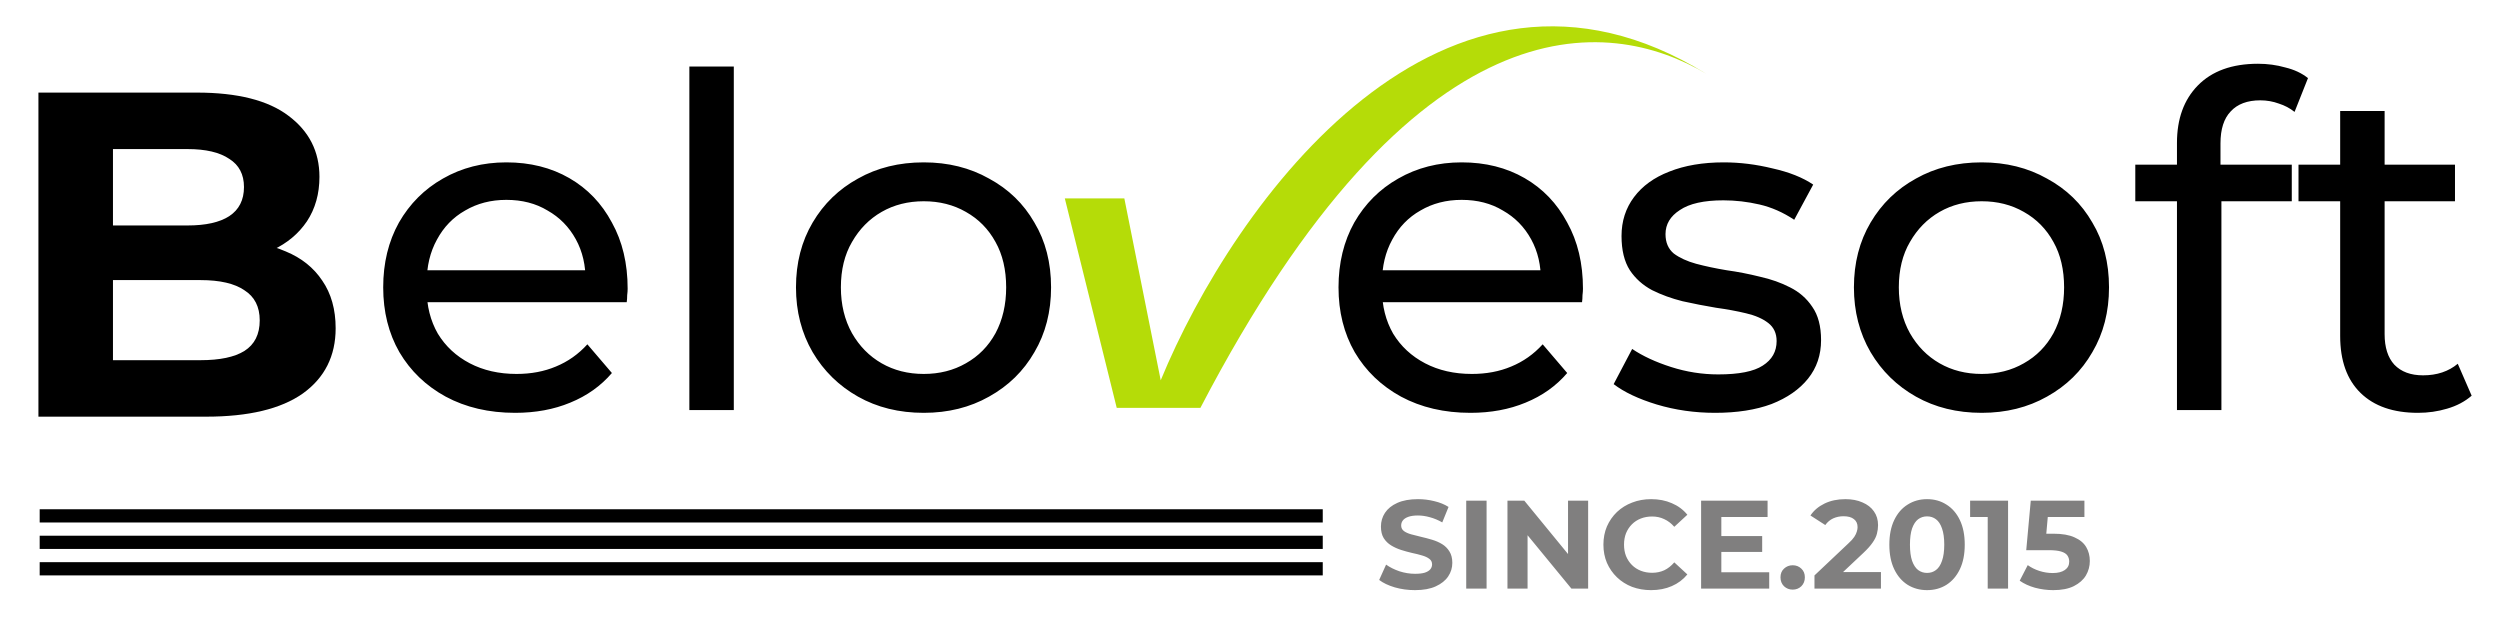
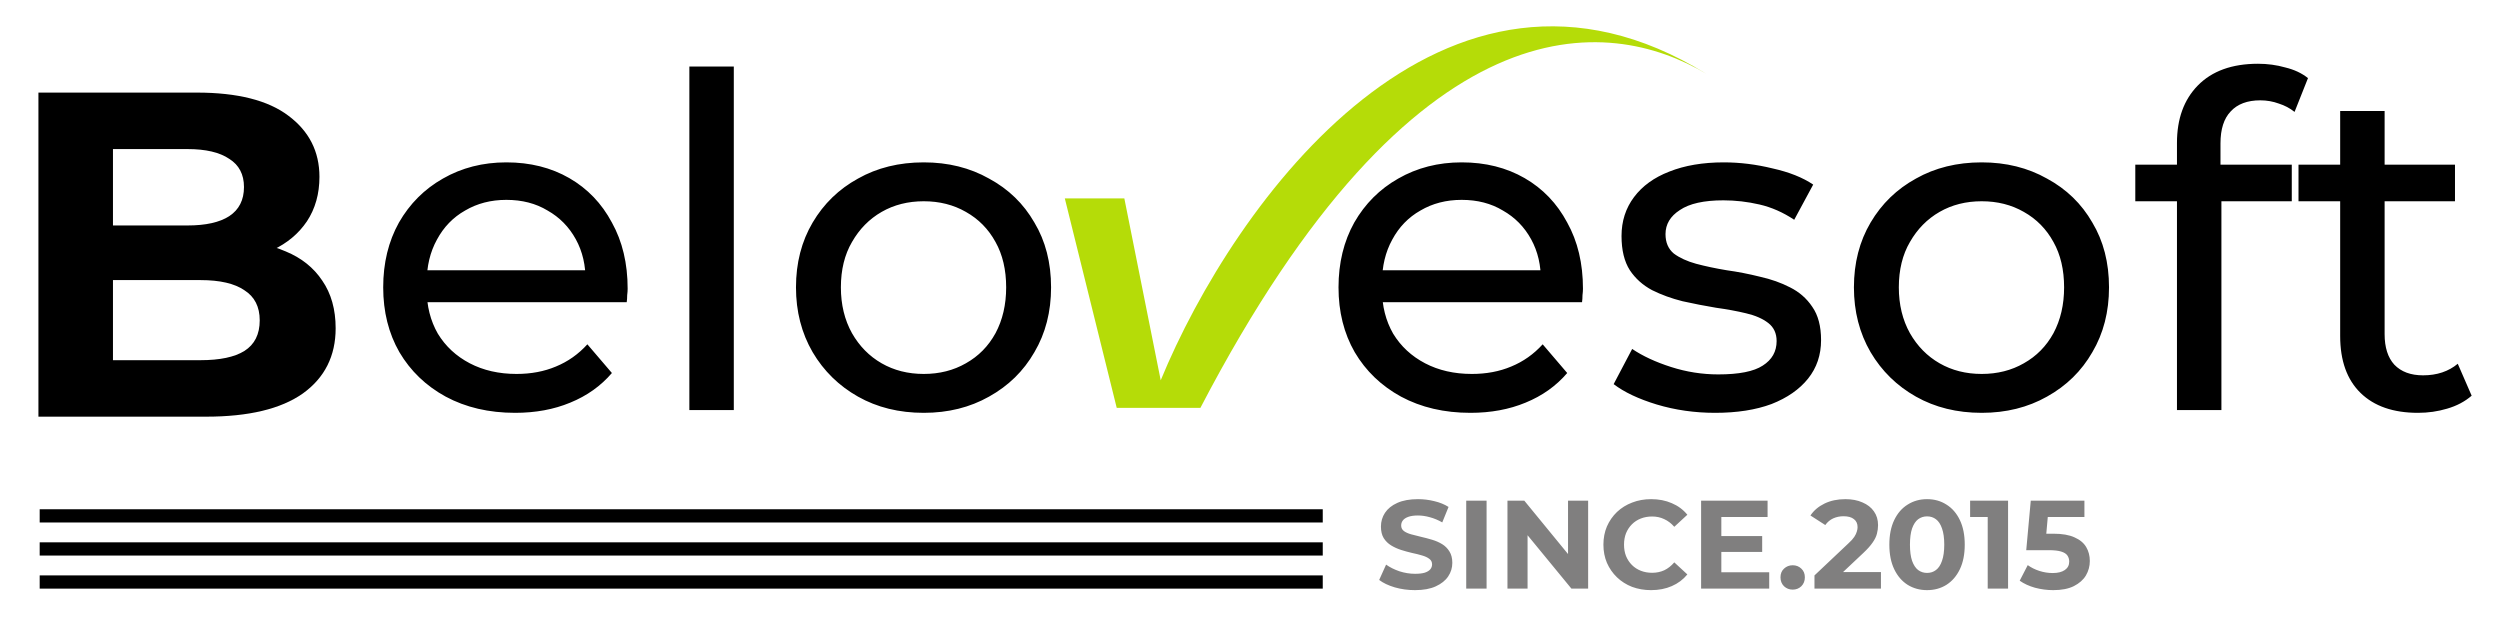
<svg xmlns="http://www.w3.org/2000/svg" width="378" height="95" viewBox="0 0 378 95" fill="none">
  <path d="M77.89 62.42C73.923 62.42 70.423 61.603 67.39 59.97C64.403 58.337 62.07 56.097 60.39 53.25C58.757 50.403 57.94 47.137 57.94 43.45C57.94 39.763 58.733 36.497 60.32 33.65C61.953 30.803 64.17 28.587 66.97 27C69.817 25.367 73.013 24.55 76.56 24.55C80.153 24.55 83.327 25.343 86.08 26.93C88.833 28.517 90.98 30.757 92.52 33.65C94.107 36.497 94.9 39.833 94.9 43.66C94.9 43.94 94.877 44.267 94.83 44.64C94.83 45.013 94.807 45.363 94.76 45.69H63.19V40.86H91.26L88.53 42.54C88.577 40.16 88.087 38.037 87.06 36.17C86.033 34.303 84.61 32.857 82.79 31.83C81.017 30.757 78.94 30.22 76.56 30.22C74.227 30.22 72.15 30.757 70.33 31.83C68.51 32.857 67.087 34.327 66.06 36.24C65.033 38.107 64.52 40.253 64.52 42.68V43.8C64.52 46.273 65.08 48.49 66.2 50.45C67.367 52.363 68.977 53.857 71.03 54.93C73.083 56.003 75.44 56.54 78.1 56.54C80.293 56.54 82.277 56.167 84.05 55.42C85.87 54.673 87.457 53.553 88.81 52.06L92.52 56.4C90.84 58.36 88.74 59.853 86.22 60.88C83.747 61.907 80.97 62.42 77.89 62.42ZM104.231 62V10.06H110.951V62H104.231ZM139.672 62.42C135.939 62.42 132.625 61.603 129.732 59.97C126.839 58.337 124.552 56.097 122.872 53.25C121.192 50.357 120.352 47.09 120.352 43.45C120.352 39.763 121.192 36.497 122.872 33.65C124.552 30.803 126.839 28.587 129.732 27C132.625 25.367 135.939 24.55 139.672 24.55C143.359 24.55 146.649 25.367 149.542 27C152.482 28.587 154.769 30.803 156.402 33.65C158.082 36.45 158.922 39.717 158.922 43.45C158.922 47.137 158.082 50.403 156.402 53.25C154.769 56.097 152.482 58.337 149.542 59.97C146.649 61.603 143.359 62.42 139.672 62.42ZM139.672 56.54C142.052 56.54 144.175 56.003 146.042 54.93C147.955 53.857 149.449 52.34 150.522 50.38C151.595 48.373 152.132 46.063 152.132 43.45C152.132 40.79 151.595 38.503 150.522 36.59C149.449 34.63 147.955 33.113 146.042 32.04C144.175 30.967 142.052 30.43 139.672 30.43C137.292 30.43 135.169 30.967 133.302 32.04C131.435 33.113 129.942 34.63 128.822 36.59C127.702 38.503 127.142 40.79 127.142 43.45C127.142 46.063 127.702 48.373 128.822 50.38C129.942 52.34 131.435 53.857 133.302 54.93C135.169 56.003 137.292 56.54 139.672 56.54ZM222.333 62.42C218.367 62.42 214.867 61.603 211.833 59.97C208.847 58.337 206.513 56.097 204.833 53.25C203.2 50.403 202.383 47.137 202.383 43.45C202.383 39.763 203.177 36.497 204.763 33.65C206.397 30.803 208.613 28.587 211.413 27C214.26 25.367 217.457 24.55 221.003 24.55C224.597 24.55 227.77 25.343 230.523 26.93C233.277 28.517 235.423 30.757 236.963 33.65C238.55 36.497 239.343 39.833 239.343 43.66C239.343 43.94 239.32 44.267 239.273 44.64C239.273 45.013 239.25 45.363 239.203 45.69H207.633V40.86H235.703L232.973 42.54C233.02 40.16 232.53 38.037 231.503 36.17C230.477 34.303 229.053 32.857 227.233 31.83C225.46 30.757 223.383 30.22 221.003 30.22C218.67 30.22 216.593 30.757 214.773 31.83C212.953 32.857 211.53 34.327 210.503 36.24C209.477 38.107 208.963 40.253 208.963 42.68V43.8C208.963 46.273 209.523 48.49 210.643 50.45C211.81 52.363 213.42 53.857 215.473 54.93C217.527 56.003 219.883 56.54 222.543 56.54C224.737 56.54 226.72 56.167 228.493 55.42C230.313 54.673 231.9 53.553 233.253 52.06L236.963 56.4C235.283 58.36 233.183 59.853 230.663 60.88C228.19 61.907 225.413 62.42 222.333 62.42ZM259.315 62.42C256.235 62.42 253.295 62 250.495 61.16C247.741 60.32 245.571 59.293 243.985 58.08L246.785 52.76C248.371 53.833 250.331 54.743 252.665 55.49C254.998 56.237 257.378 56.61 259.805 56.61C262.931 56.61 265.171 56.167 266.525 55.28C267.925 54.393 268.625 53.157 268.625 51.57C268.625 50.403 268.205 49.493 267.365 48.84C266.525 48.187 265.405 47.697 264.005 47.37C262.651 47.043 261.135 46.763 259.455 46.53C257.775 46.25 256.095 45.923 254.415 45.55C252.735 45.13 251.195 44.57 249.795 43.87C248.395 43.123 247.275 42.12 246.435 40.86C245.595 39.553 245.175 37.827 245.175 35.68C245.175 33.44 245.805 31.48 247.065 29.8C248.325 28.12 250.098 26.837 252.385 25.95C254.718 25.017 257.471 24.55 260.645 24.55C263.071 24.55 265.521 24.853 267.995 25.46C270.515 26.02 272.568 26.837 274.155 27.91L271.285 33.23C269.605 32.11 267.855 31.34 266.035 30.92C264.215 30.5 262.395 30.29 260.575 30.29C257.635 30.29 255.441 30.78 253.995 31.76C252.548 32.693 251.825 33.907 251.825 35.4C251.825 36.66 252.245 37.64 253.085 38.34C253.971 38.993 255.091 39.507 256.445 39.88C257.845 40.253 259.385 40.58 261.065 40.86C262.745 41.093 264.425 41.42 266.105 41.84C267.785 42.213 269.301 42.75 270.655 43.45C272.055 44.15 273.175 45.13 274.015 46.39C274.901 47.65 275.345 49.33 275.345 51.43C275.345 53.67 274.691 55.607 273.385 57.24C272.078 58.873 270.235 60.157 267.855 61.09C265.475 61.977 262.628 62.42 259.315 62.42ZM299.633 62.42C295.9 62.42 292.586 61.603 289.693 59.97C286.8 58.337 284.513 56.097 282.833 53.25C281.153 50.357 280.313 47.09 280.313 43.45C280.313 39.763 281.153 36.497 282.833 33.65C284.513 30.803 286.8 28.587 289.693 27C292.586 25.367 295.9 24.55 299.633 24.55C303.32 24.55 306.61 25.367 309.503 27C312.443 28.587 314.73 30.803 316.363 33.65C318.043 36.45 318.883 39.717 318.883 43.45C318.883 47.137 318.043 50.403 316.363 53.25C314.73 56.097 312.443 58.337 309.503 59.97C306.61 61.603 303.32 62.42 299.633 62.42ZM299.633 56.54C302.013 56.54 304.136 56.003 306.003 54.93C307.916 53.857 309.41 52.34 310.483 50.38C311.556 48.373 312.093 46.063 312.093 43.45C312.093 40.79 311.556 38.503 310.483 36.59C309.41 34.63 307.916 33.113 306.003 32.04C304.136 30.967 302.013 30.43 299.633 30.43C297.253 30.43 295.13 30.967 293.263 32.04C291.396 33.113 289.903 34.63 288.783 36.59C287.663 38.503 287.103 40.79 287.103 43.45C287.103 46.063 287.663 48.373 288.783 50.38C289.903 52.34 291.396 53.857 293.263 54.93C295.13 56.003 297.253 56.54 299.633 56.54ZM329.157 62V21.61C329.157 17.97 330.207 15.077 332.307 12.93C334.453 10.737 337.487 9.64 341.407 9.64C342.853 9.64 344.23 9.827 345.537 10.2C346.89 10.527 348.033 11.063 348.967 11.81L346.937 16.92C346.237 16.36 345.443 15.94 344.557 15.66C343.67 15.333 342.737 15.17 341.757 15.17C339.797 15.17 338.303 15.73 337.277 16.85C336.25 17.923 335.737 19.533 335.737 21.68V26.65L335.877 29.73V62H329.157ZM322.857 30.43V24.9H346.517V30.43H322.857ZM365.594 62.42C361.861 62.42 358.968 61.417 356.914 59.41C354.861 57.403 353.834 54.533 353.834 50.8V16.78H360.554V50.52C360.554 52.527 361.044 54.067 362.024 55.14C363.051 56.213 364.498 56.75 366.364 56.75C368.464 56.75 370.214 56.167 371.614 55L373.714 59.83C372.688 60.717 371.451 61.37 370.004 61.79C368.604 62.21 367.134 62.42 365.594 62.42ZM347.534 30.43V24.9H371.194V30.43H347.534Z" fill="black" />
  <path d="M213.947 89.228C212.883 89.228 211.863 89.089 210.888 88.81C209.913 88.519 209.127 88.145 208.532 87.689L209.577 85.371C210.147 85.776 210.818 86.112 211.591 86.378C212.376 86.631 213.168 86.758 213.966 86.758C214.574 86.758 215.062 86.701 215.429 86.587C215.809 86.46 216.088 86.289 216.265 86.074C216.442 85.859 216.531 85.612 216.531 85.333C216.531 84.978 216.392 84.7 216.113 84.497C215.834 84.282 215.467 84.111 215.011 83.984C214.555 83.845 214.048 83.718 213.491 83.604C212.946 83.477 212.395 83.325 211.838 83.148C211.293 82.971 210.793 82.743 210.337 82.464C209.881 82.185 209.507 81.818 209.216 81.362C208.937 80.906 208.798 80.323 208.798 79.614C208.798 78.854 209.001 78.164 209.406 77.543C209.824 76.91 210.445 76.409 211.268 76.042C212.104 75.662 213.149 75.472 214.403 75.472C215.239 75.472 216.062 75.573 216.873 75.776C217.684 75.966 218.399 76.257 219.02 76.65L218.07 78.987C217.449 78.632 216.829 78.373 216.208 78.208C215.587 78.031 214.979 77.942 214.384 77.942C213.789 77.942 213.301 78.012 212.921 78.151C212.541 78.29 212.269 78.474 212.104 78.702C211.939 78.917 211.857 79.171 211.857 79.462C211.857 79.804 211.996 80.083 212.275 80.298C212.554 80.501 212.921 80.665 213.377 80.792C213.833 80.919 214.333 81.045 214.878 81.172C215.435 81.299 215.986 81.444 216.531 81.609C217.088 81.774 217.595 81.995 218.051 82.274C218.507 82.553 218.874 82.92 219.153 83.376C219.444 83.832 219.59 84.408 219.59 85.105C219.59 85.852 219.381 86.536 218.963 87.157C218.545 87.778 217.918 88.278 217.082 88.658C216.259 89.038 215.214 89.228 213.947 89.228ZM221.693 89V75.7H224.771V89H221.693ZM227.928 89V75.7H230.474L238.321 85.276H237.086V75.7H240.126V89H237.599L229.733 79.424H230.968V89H227.928ZM249.637 89.228C248.611 89.228 247.655 89.063 246.768 88.734C245.894 88.392 245.134 87.911 244.488 87.29C243.842 86.669 243.336 85.941 242.968 85.105C242.614 84.269 242.436 83.351 242.436 82.35C242.436 81.349 242.614 80.431 242.968 79.595C243.336 78.759 243.842 78.031 244.488 77.41C245.147 76.789 245.913 76.314 246.787 75.985C247.661 75.643 248.618 75.472 249.656 75.472C250.809 75.472 251.848 75.675 252.772 76.08C253.71 76.473 254.495 77.055 255.128 77.828L253.152 79.652C252.696 79.133 252.19 78.746 251.632 78.493C251.075 78.227 250.467 78.094 249.808 78.094C249.188 78.094 248.618 78.195 248.098 78.398C247.579 78.601 247.129 78.892 246.749 79.272C246.369 79.652 246.072 80.102 245.856 80.621C245.654 81.14 245.552 81.717 245.552 82.35C245.552 82.983 245.654 83.56 245.856 84.079C246.072 84.598 246.369 85.048 246.749 85.428C247.129 85.808 247.579 86.099 248.098 86.302C248.618 86.505 249.188 86.606 249.808 86.606C250.467 86.606 251.075 86.479 251.632 86.226C252.19 85.96 252.696 85.561 253.152 85.029L255.128 86.853C254.495 87.626 253.71 88.215 252.772 88.62C251.848 89.025 250.803 89.228 249.637 89.228ZM260.038 81.058H266.441V83.452H260.038V81.058ZM260.266 86.53H267.505V89H257.207V75.7H267.258V78.17H260.266V86.53ZM271.052 89.152C270.545 89.152 270.108 88.981 269.741 88.639C269.386 88.284 269.209 87.835 269.209 87.29C269.209 86.745 269.386 86.308 269.741 85.979C270.108 85.637 270.545 85.466 271.052 85.466C271.571 85.466 272.008 85.637 272.363 85.979C272.717 86.308 272.895 86.745 272.895 87.29C272.895 87.835 272.717 88.284 272.363 88.639C272.008 88.981 271.571 89.152 271.052 89.152ZM274.348 89V87.005L279.478 82.16C279.883 81.793 280.181 81.463 280.371 81.172C280.561 80.881 280.687 80.615 280.751 80.374C280.827 80.133 280.865 79.912 280.865 79.709C280.865 79.177 280.681 78.772 280.314 78.493C279.959 78.202 279.433 78.056 278.737 78.056C278.179 78.056 277.66 78.164 277.179 78.379C276.71 78.594 276.311 78.93 275.982 79.386L273.74 77.942C274.246 77.182 274.956 76.58 275.868 76.137C276.78 75.694 277.831 75.472 279.022 75.472C280.01 75.472 280.871 75.637 281.606 75.966C282.353 76.283 282.929 76.732 283.335 77.315C283.753 77.898 283.962 78.594 283.962 79.405C283.962 79.836 283.905 80.266 283.791 80.697C283.689 81.115 283.474 81.558 283.145 82.027C282.828 82.496 282.359 83.021 281.739 83.604L277.483 87.613L276.894 86.492H284.399V89H274.348ZM291.369 89.228C290.279 89.228 289.304 88.962 288.443 88.43C287.581 87.885 286.904 87.1 286.41 86.074C285.916 85.048 285.669 83.807 285.669 82.35C285.669 80.893 285.916 79.652 286.41 78.626C286.904 77.6 287.581 76.821 288.443 76.289C289.304 75.744 290.279 75.472 291.369 75.472C292.471 75.472 293.446 75.744 294.295 76.289C295.156 76.821 295.834 77.6 296.328 78.626C296.822 79.652 297.069 80.893 297.069 82.35C297.069 83.807 296.822 85.048 296.328 86.074C295.834 87.1 295.156 87.885 294.295 88.43C293.446 88.962 292.471 89.228 291.369 89.228ZM291.369 86.625C291.888 86.625 292.338 86.479 292.718 86.188C293.11 85.897 293.414 85.434 293.63 84.801C293.858 84.168 293.972 83.351 293.972 82.35C293.972 81.349 293.858 80.532 293.63 79.899C293.414 79.266 293.11 78.803 292.718 78.512C292.338 78.221 291.888 78.075 291.369 78.075C290.862 78.075 290.412 78.221 290.02 78.512C289.64 78.803 289.336 79.266 289.108 79.899C288.892 80.532 288.785 81.349 288.785 82.35C288.785 83.351 288.892 84.168 289.108 84.801C289.336 85.434 289.64 85.897 290.02 86.188C290.412 86.479 290.862 86.625 291.369 86.625ZM300.542 89V76.84L301.872 78.17H297.882V75.7H303.62V89H300.542ZM310.452 89.228C309.528 89.228 308.609 89.108 307.697 88.867C306.798 88.614 306.025 88.259 305.379 87.803L306.595 85.447C307.102 85.814 307.685 86.106 308.343 86.321C309.015 86.536 309.692 86.644 310.376 86.644C311.149 86.644 311.757 86.492 312.2 86.188C312.644 85.884 312.865 85.46 312.865 84.915C312.865 84.573 312.777 84.269 312.599 84.003C312.422 83.737 312.105 83.534 311.649 83.395C311.206 83.256 310.579 83.186 309.768 83.186H306.367L307.051 75.7H315.164V78.17H308.153L309.749 76.764L309.274 82.103L307.678 80.697H310.49C311.808 80.697 312.865 80.881 313.663 81.248C314.474 81.603 315.063 82.09 315.43 82.711C315.798 83.332 315.981 84.035 315.981 84.82C315.981 85.605 315.785 86.334 315.392 87.005C315 87.664 314.392 88.202 313.568 88.62C312.758 89.025 311.719 89.228 310.452 89.228Z" fill="#807F7F" />
  <path d="M5.81 63V14H29.75C35.91 14 40.53 15.167 43.61 17.5C46.737 19.833 48.3 22.913 48.3 26.74C48.3 29.307 47.67 31.547 46.41 33.46C45.15 35.327 43.423 36.773 41.23 37.8C39.037 38.827 36.517 39.34 33.67 39.34L35 36.47C38.08 36.47 40.81 36.983 43.19 38.01C45.57 38.99 47.413 40.46 48.72 42.42C50.073 44.38 50.75 46.783 50.75 49.63C50.75 53.83 49.093 57.12 45.78 59.5C42.467 61.833 37.59 63 31.15 63H5.81ZM17.08 54.46H30.31C33.25 54.46 35.467 53.993 36.96 53.06C38.5 52.08 39.27 50.54 39.27 48.44C39.27 46.387 38.5 44.87 36.96 43.89C35.467 42.863 33.25 42.35 30.31 42.35H16.24V34.09H28.35C31.103 34.09 33.203 33.623 34.65 32.69C36.143 31.71 36.89 30.24 36.89 28.28C36.89 26.367 36.143 24.943 34.65 24.01C33.203 23.03 31.103 22.54 28.35 22.54H17.08V54.46Z" fill="black" />
  <rect x="6" y="77" width="194" height="2" fill="black" />
-   <rect x="6" y="81" width="194" height="2" fill="black" />
-   <rect x="6" y="85" width="194" height="2" fill="black" />
+   <rect x="6" y="82" width="194" height="2" fill="black" />
+   <rect x="6" y="87" width="194" height="2" fill="black" />
  <path d="M175.5 57.5L170 29.999H161L168.849 61.67H181.5C214.023 -0.756 243.176 2.338 258 11.164C218.28 -13.342 186.598 30.548 175.5 57.5Z" fill="#B5DC08" />
</svg>
